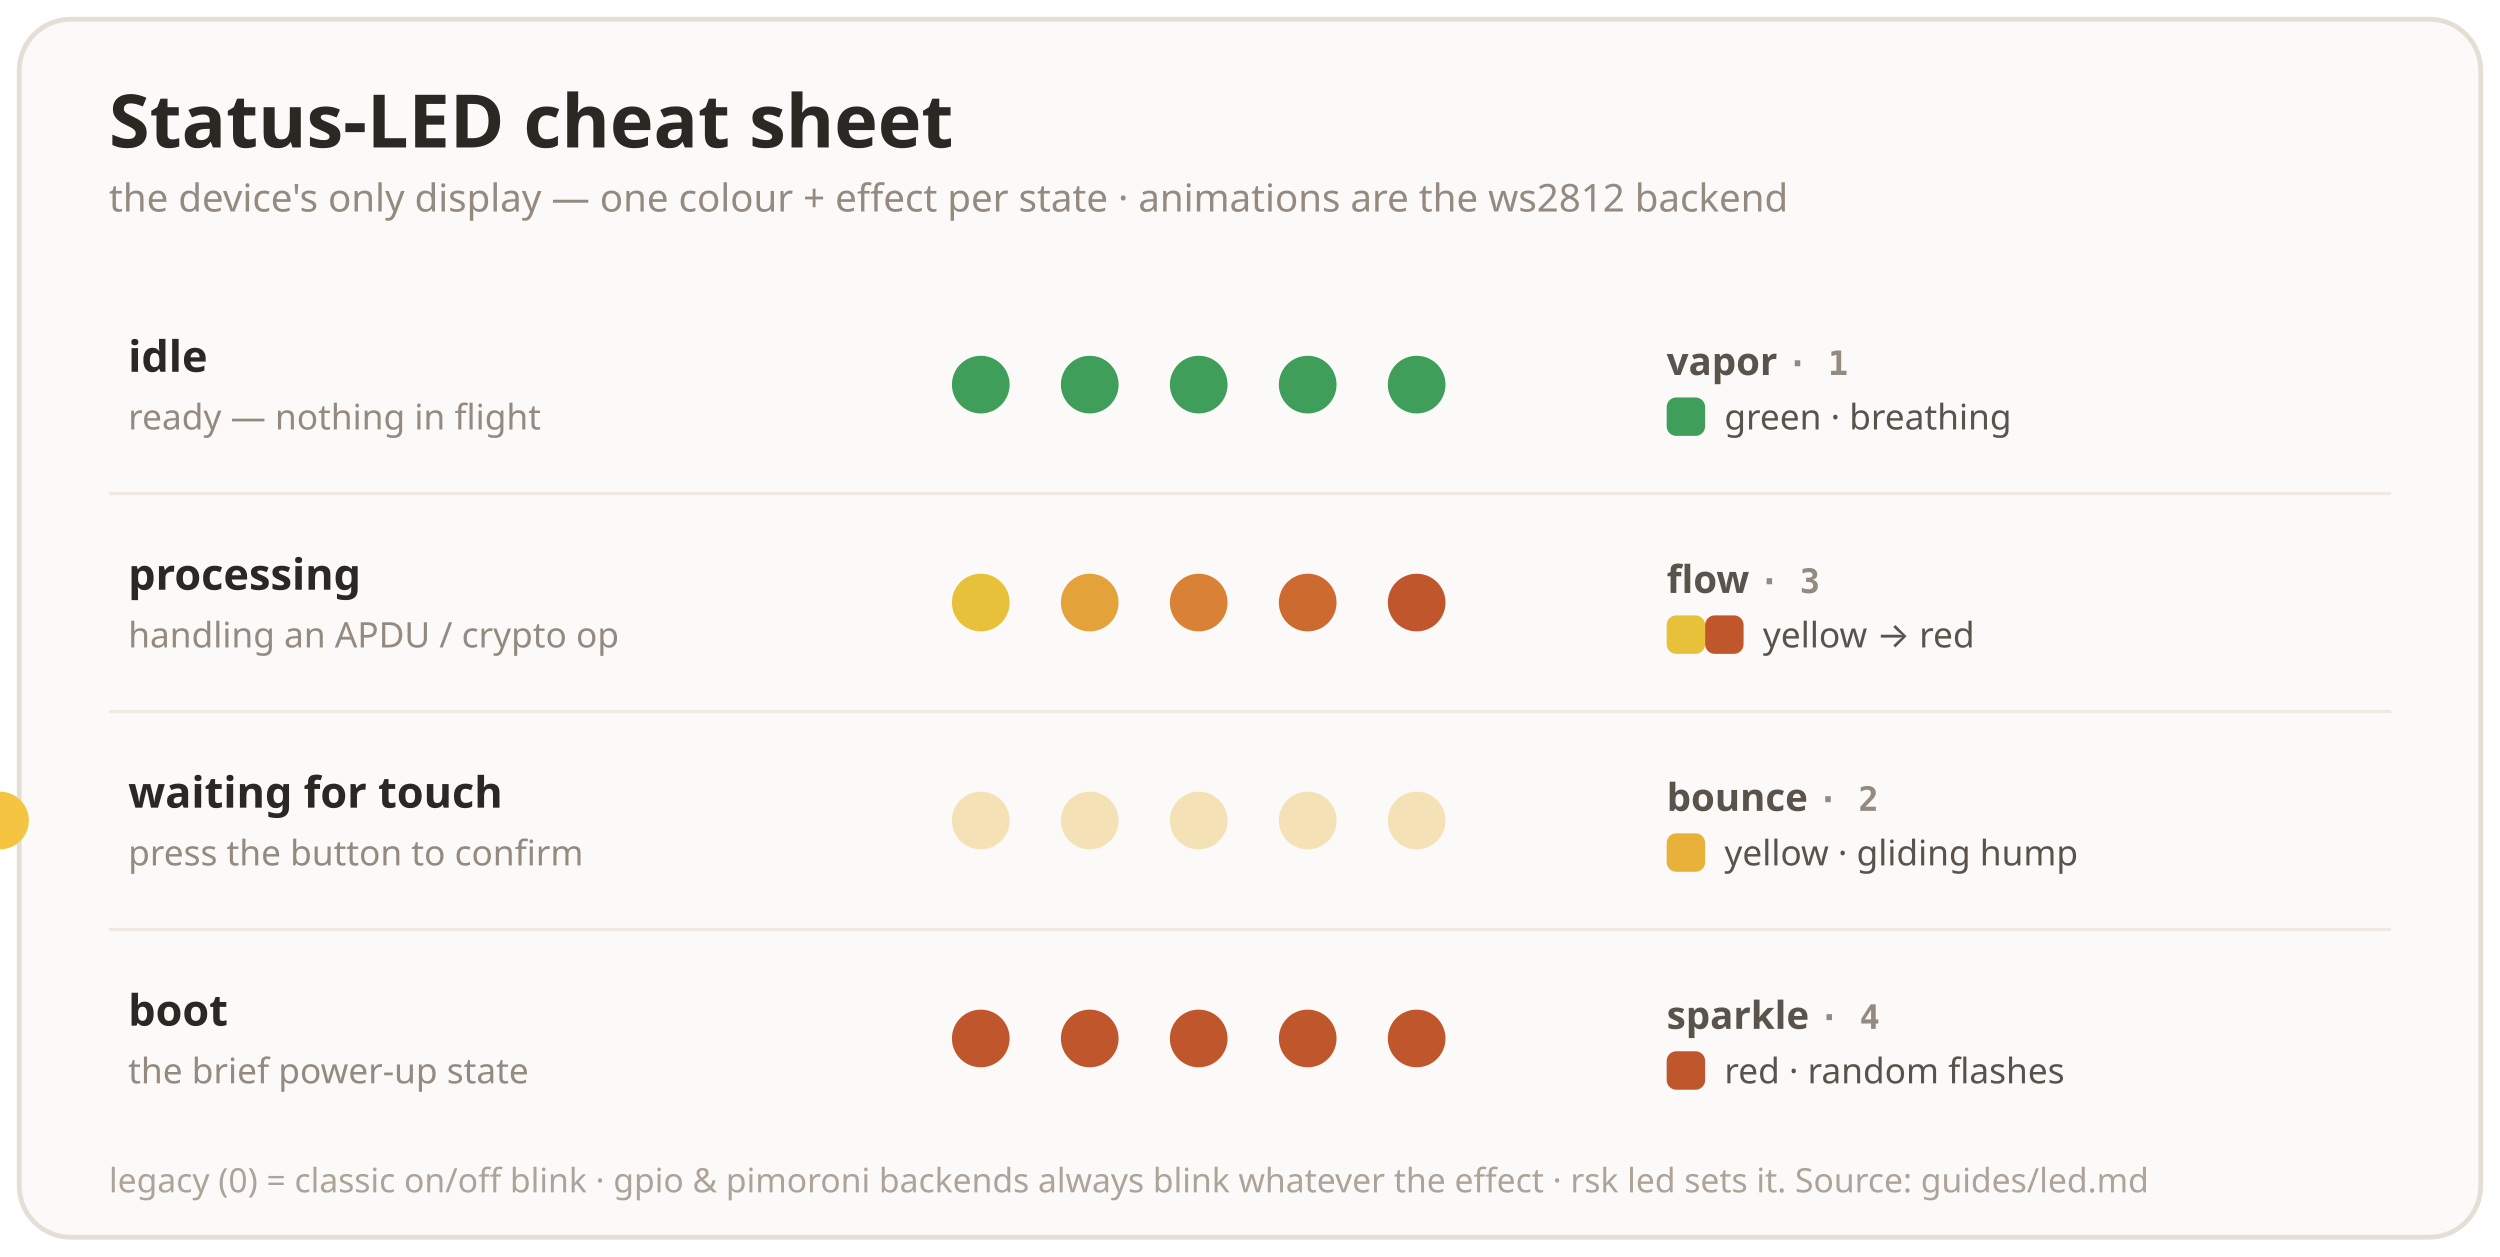
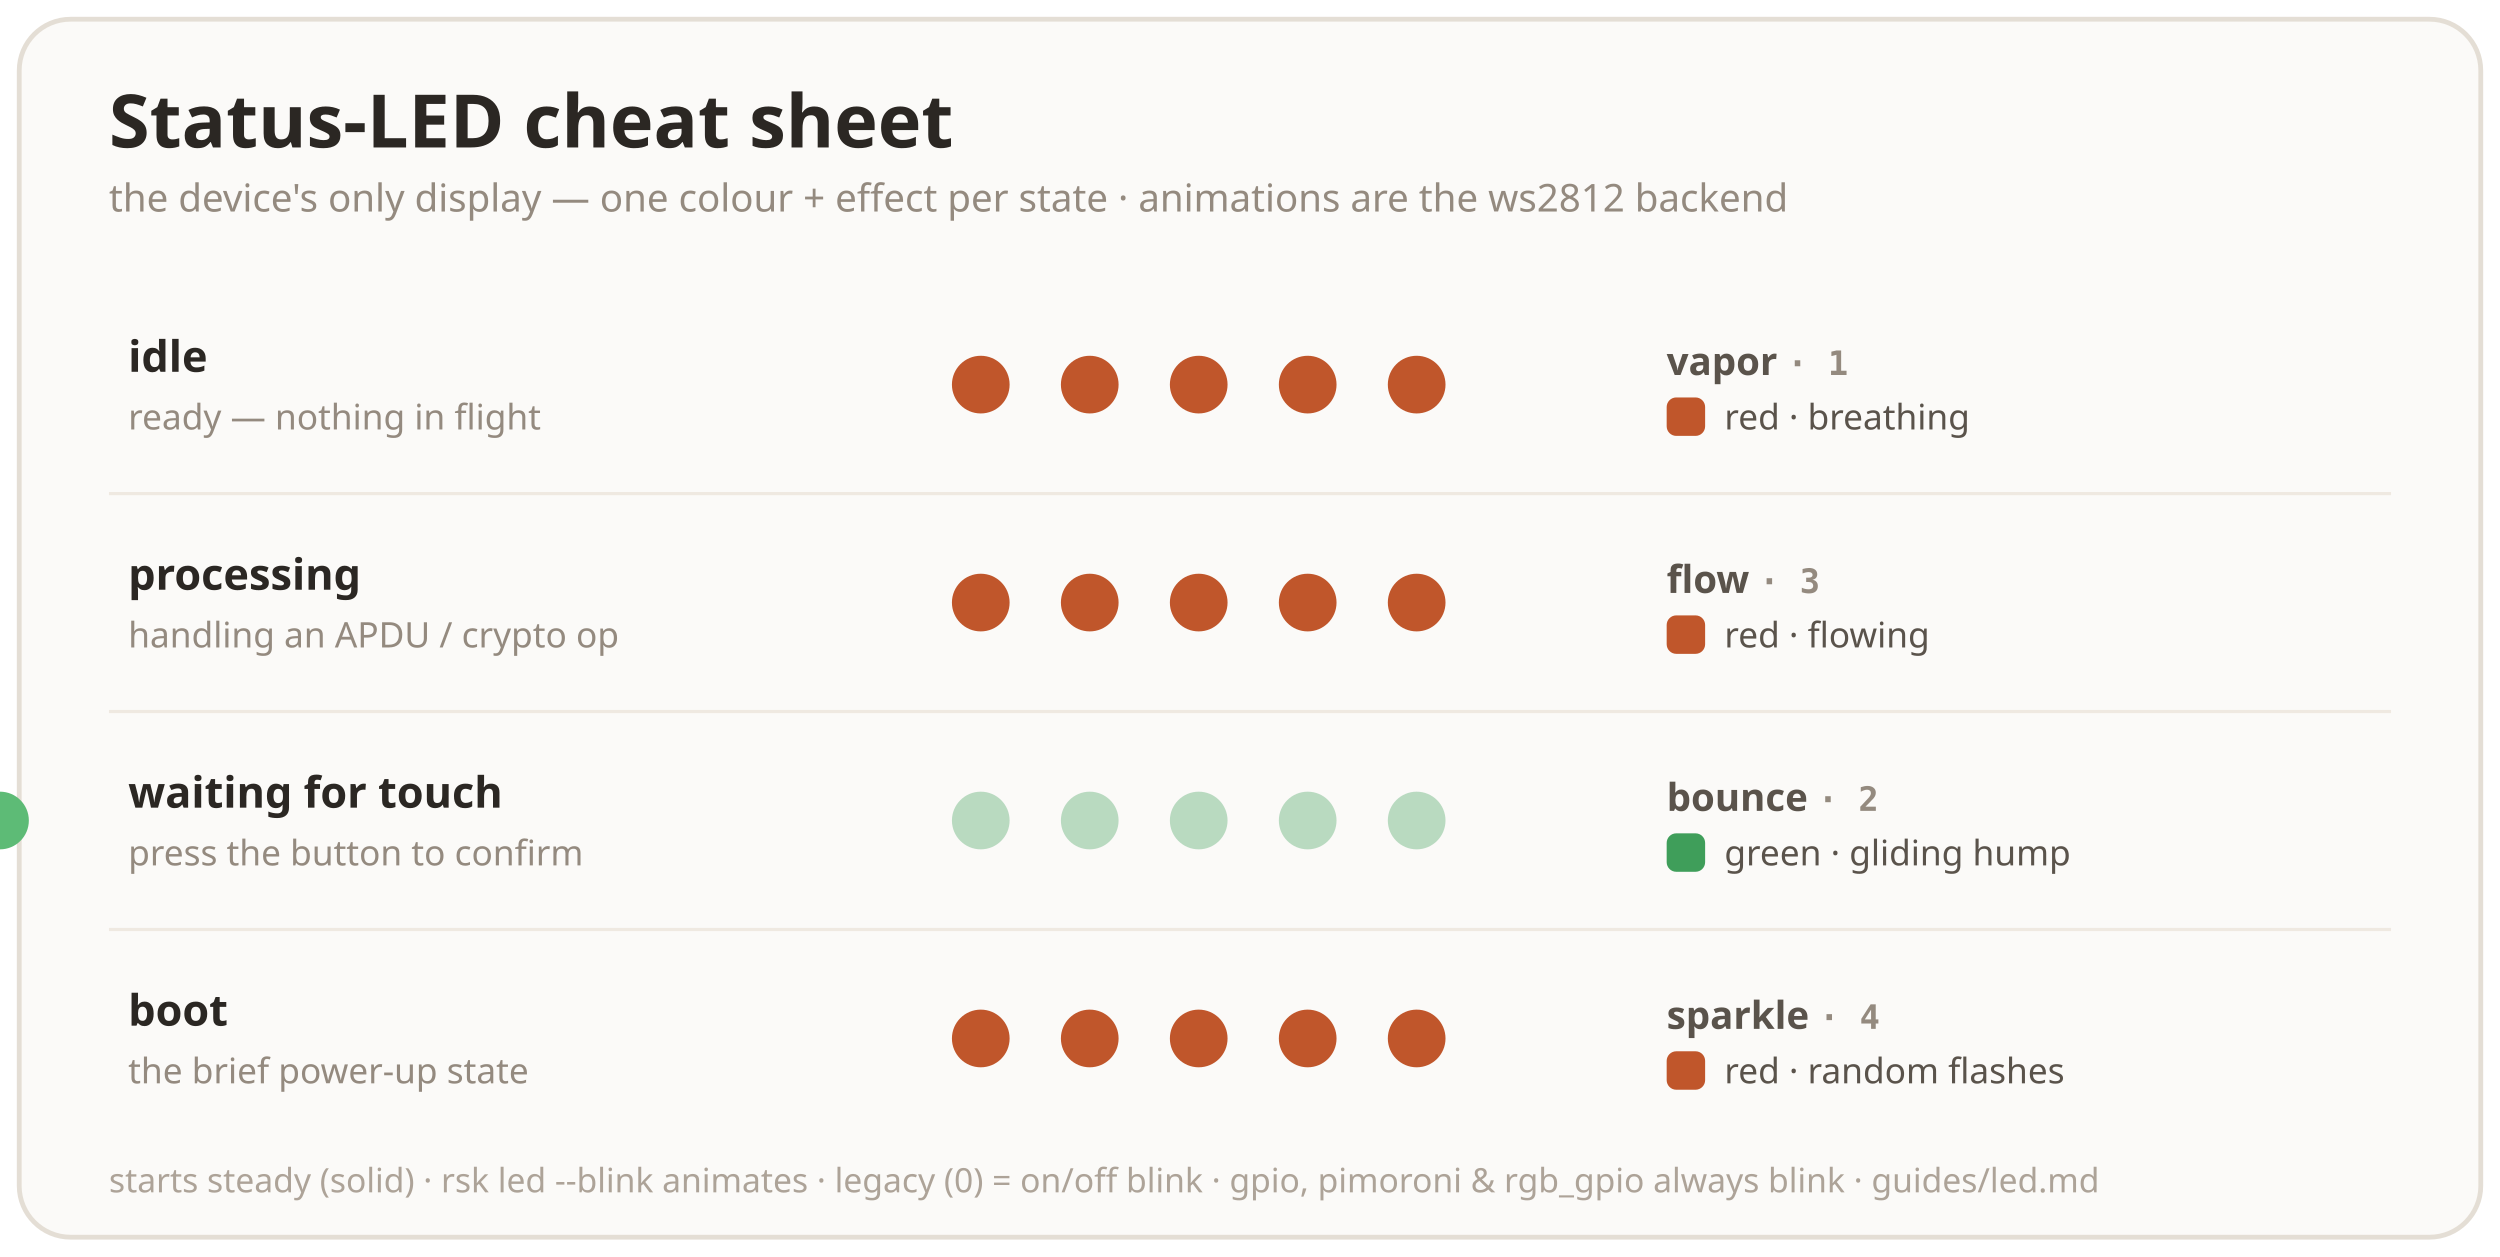
<svg xmlns="http://www.w3.org/2000/svg" viewBox="0 0 780 392" role="img" aria-labelledby="ttl dsc" font-family="'Segoe UI', system-ui, -apple-system, sans-serif">
  <defs>
    <style>
      .h1{font-size:23px;font-weight:700;fill:#2B2723}
      .sub{font-size:12px;fill:#948A7F}
      .st{font-size:13.5px;font-weight:700;fill:#2B2723}
      .mn{font-size:11px;fill:#948A7F}
      .ef{font-size:12px;font-weight:700;fill:#5A534B}
      .efk{font-family:'SF Mono','Roboto Mono',ui-monospace,monospace;font-size:10.5px;fill:#948A7F}
      .cl{font-size:11px;fill:#5A534B}
      .foot{font-size:10.5px;fill:#ADA398}
    </style>
  </defs>
  <rect x="6" y="6" width="768" height="380" rx="16" fill="#FBFAF8" stroke="#E4DED5" stroke-width="1.5" />
  <text class="h1" x="34" y="46">Status-LED cheat sheet</text>
  <text class="sub" x="34" y="66">the device's only display — one colour + effect per state · animations are the ws2812 backend</text>
  <g stroke="#EFE9E1" stroke-width="1">
    <line x1="34" y1="154" x2="746" y2="154" />
    <line x1="34" y1="222" x2="746" y2="222" />
    <line x1="34" y1="290" x2="746" y2="290" />
  </g>
  <text class="st" x="40" y="116">idle</text>
  <text class="mn" x="40" y="134">ready — nothing in flight</text>
-   <g fill="#3F9E5A">
+   <g fill="#C0562B">
    <circle cx="306" cy="120" r="9" />
    <circle cx="340" cy="120" r="9" />
    <circle cx="374" cy="120" r="9" />
    <circle cx="408" cy="120" r="9" />
    <circle cx="442" cy="120" r="9" />
    <animate attributeName="opacity" values="1;0.32;1" dur="2.4s" repeatCount="indefinite" />
  </g>
  <text class="ef" x="520" y="117">vapor <tspan class="efk">· 1</tspan>
  </text>
-   <rect x="520" y="124" width="12" height="12" rx="3" fill="#3F9E5A" />
-   <text class="cl" x="538" y="134">green · breathing</text>
+   <rect x="520" y="124" width="12" height="12" rx="3" fill="#C0562B" />
+   <text class="cl" x="538" y="134">red · breathing</text>
  <text class="st" x="40" y="184">processing</text>
  <text class="mn" x="40" y="202">handling an APDU / crypto op</text>
  <g>
-     <circle cx="306" cy="188" r="9" fill="#E8C13A">
+     <circle cx="306" cy="188" r="9" fill="#C0562B">
      <animate attributeName="opacity" values="0.4;1;0.4" dur="1.5s" begin="0s" repeatCount="indefinite" />
    </circle>
-     <circle cx="340" cy="188" r="9" fill="#E3A23A">
+     <circle cx="340" cy="188" r="9" fill="#C0562B">
      <animate attributeName="opacity" values="0.4;1;0.4" dur="1.5s" begin="-0.3s" repeatCount="indefinite" />
    </circle>
-     <circle cx="374" cy="188" r="9" fill="#D98236">
+     <circle cx="374" cy="188" r="9" fill="#C0562B">
      <animate attributeName="opacity" values="0.4;1;0.4" dur="1.5s" begin="-0.6s" repeatCount="indefinite" />
    </circle>
-     <circle cx="408" cy="188" r="9" fill="#CC6A30">
+     <circle cx="408" cy="188" r="9" fill="#C0562B">
      <animate attributeName="opacity" values="0.4;1;0.4" dur="1.5s" begin="-0.9s" repeatCount="indefinite" />
    </circle>
    <circle cx="442" cy="188" r="9" fill="#C0562B">
      <animate attributeName="opacity" values="0.4;1;0.4" dur="1.5s" begin="-1.2s" repeatCount="indefinite" />
    </circle>
  </g>
  <text class="ef" x="520" y="185">flow <tspan class="efk">· 3</tspan>
  </text>
-   <rect x="520" y="192" width="12" height="12" rx="3" fill="#E8C13A" />
-   <rect x="532" y="192" width="12" height="12" rx="3" fill="#C0562B" />
-   <text class="cl" x="550" y="202">yellow → red</text>
+   <rect x="520" y="192" width="12" height="12" rx="3" fill="#C0562B" />
+   <text class="cl" x="538" y="202">red · flowing</text>
  <text class="st" x="40" y="252">waiting for touch</text>
  <text class="mn" x="40" y="270">press the button to confirm</text>
-   <g fill="#E8B23A" opacity="0.35">
+   <g fill="#3F9E5A" opacity="0.35">
    <circle cx="306" cy="256" r="9" />
    <circle cx="340" cy="256" r="9" />
    <circle cx="374" cy="256" r="9" />
    <circle cx="408" cy="256" r="9" />
    <circle cx="442" cy="256" r="9" />
  </g>
-   <circle cy="256" r="9" fill="#F5C542">
+   <circle cy="256" r="9" fill="#5DBB76">
    <animate attributeName="cx" values="306;442;306" keyTimes="0;0.5;1" dur="1.8s" calcMode="spline" keySplines="0.4 0 0.6 1;0.4 0 0.6 1" repeatCount="indefinite" />
  </circle>
  <text class="ef" x="520" y="253">bounce <tspan class="efk">· 2</tspan>
  </text>
-   <rect x="520" y="260" width="12" height="12" rx="3" fill="#E8B23A" />
-   <text class="cl" x="538" y="270">yellow · gliding hump</text>
+   <rect x="520" y="260" width="12" height="12" rx="3" fill="#3F9E5A" />
+   <text class="cl" x="538" y="270">green · gliding hump</text>
  <text class="st" x="40" y="320">boot</text>
  <text class="mn" x="40" y="338">the brief power-up state</text>
  <g fill="#C0562B">
    <circle cx="306" cy="324" r="9">
      <animate attributeName="opacity" values="0.2;1;0.3;0.2" dur="1.1s" begin="0s" repeatCount="indefinite" />
    </circle>
    <circle cx="340" cy="324" r="9">
      <animate attributeName="opacity" values="0.9;0.2;1;0.9" dur="0.9s" begin="-0.4s" repeatCount="indefinite" />
    </circle>
    <circle cx="374" cy="324" r="9">
      <animate attributeName="opacity" values="0.3;0.9;0.2;0.3" dur="1.3s" begin="-0.2s" repeatCount="indefinite" />
    </circle>
    <circle cx="408" cy="324" r="9">
      <animate attributeName="opacity" values="1;0.25;0.8;1" dur="0.85s" begin="-0.6s" repeatCount="indefinite" />
    </circle>
    <circle cx="442" cy="324" r="9">
      <animate attributeName="opacity" values="0.25;0.85;0.4;0.25" dur="1.05s" begin="-0.15s" repeatCount="indefinite" />
    </circle>
  </g>
  <text class="ef" x="520" y="321">sparkle <tspan class="efk">· 4</tspan>
  </text>
  <rect x="520" y="328" width="12" height="12" rx="3" fill="#C0562B" />
  <text class="cl" x="538" y="338">red · random flashes</text>
-   <text class="foot" x="34" y="372">legacy (0) = classic on/off blink · gpio &amp; pimoroni backends always blink whatever the effect · rsk led sets it. Source: guides/led.md</text>
+   <text class="foot" x="34" y="372">starts steady (solid) · rsk led --blink animates · legacy (0) = on/off blink · gpio, pimoroni &amp; rgb_gpio always blink · guides/led.md</text>
</svg>
